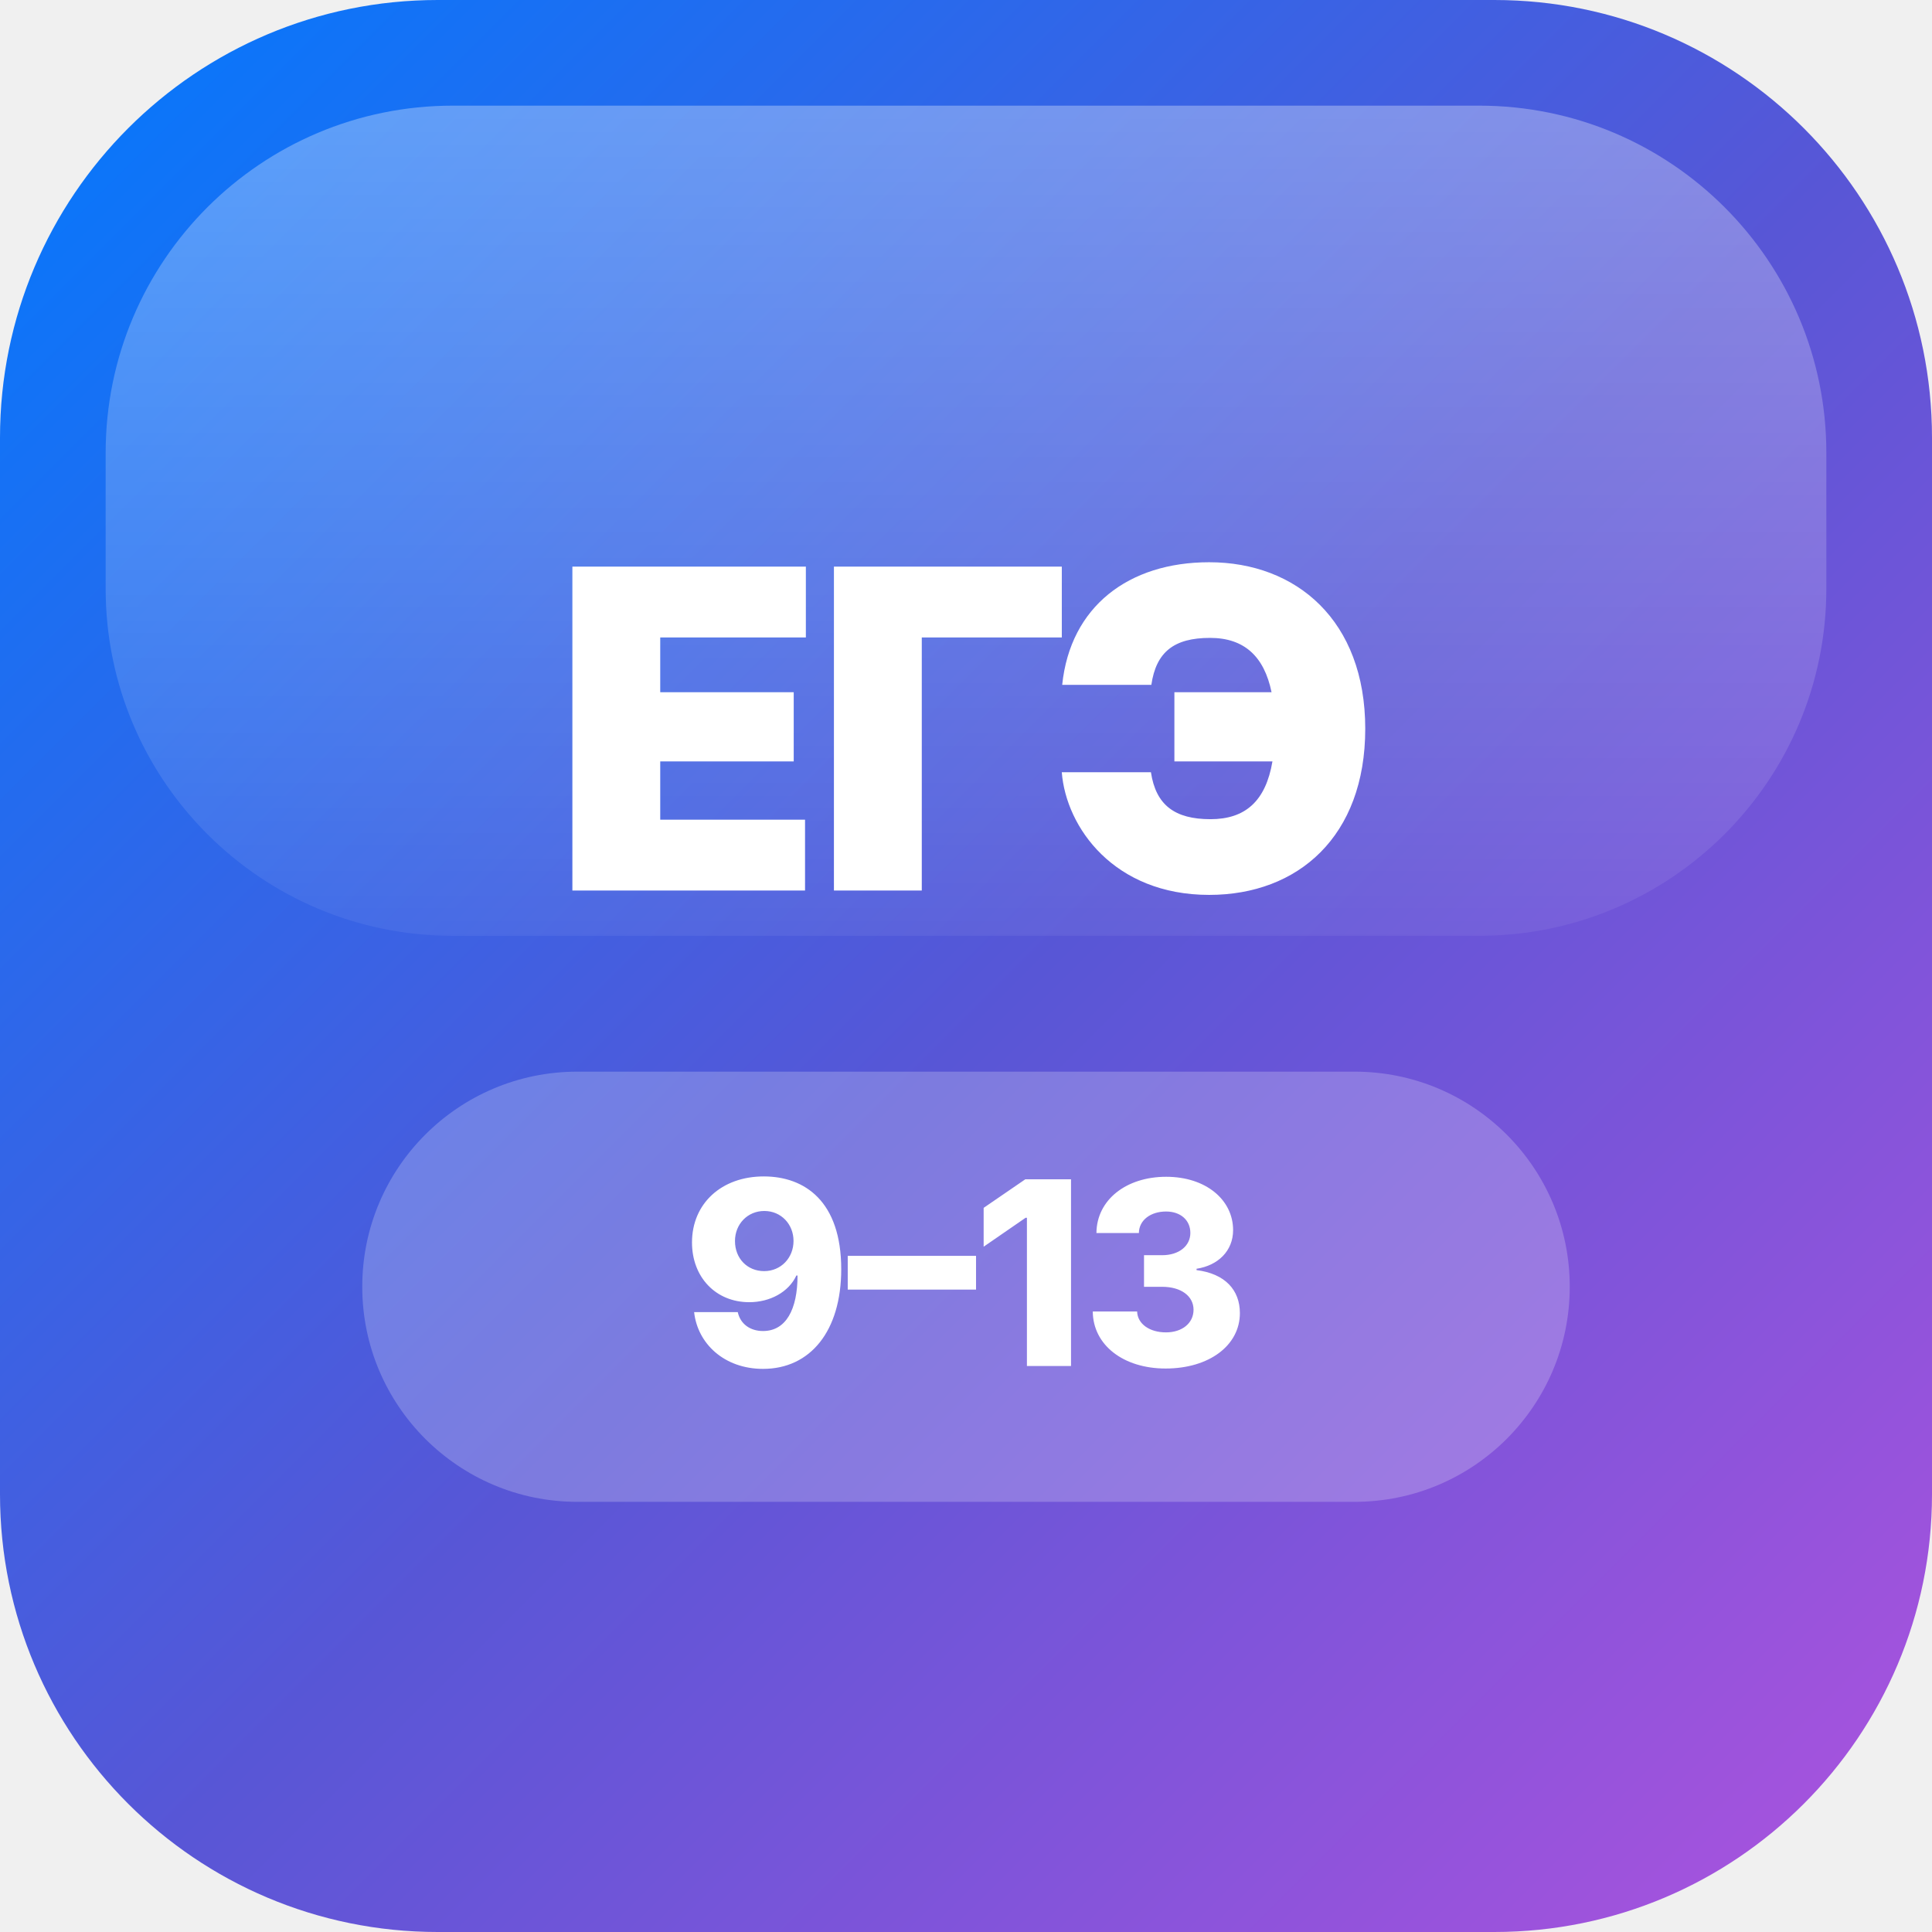
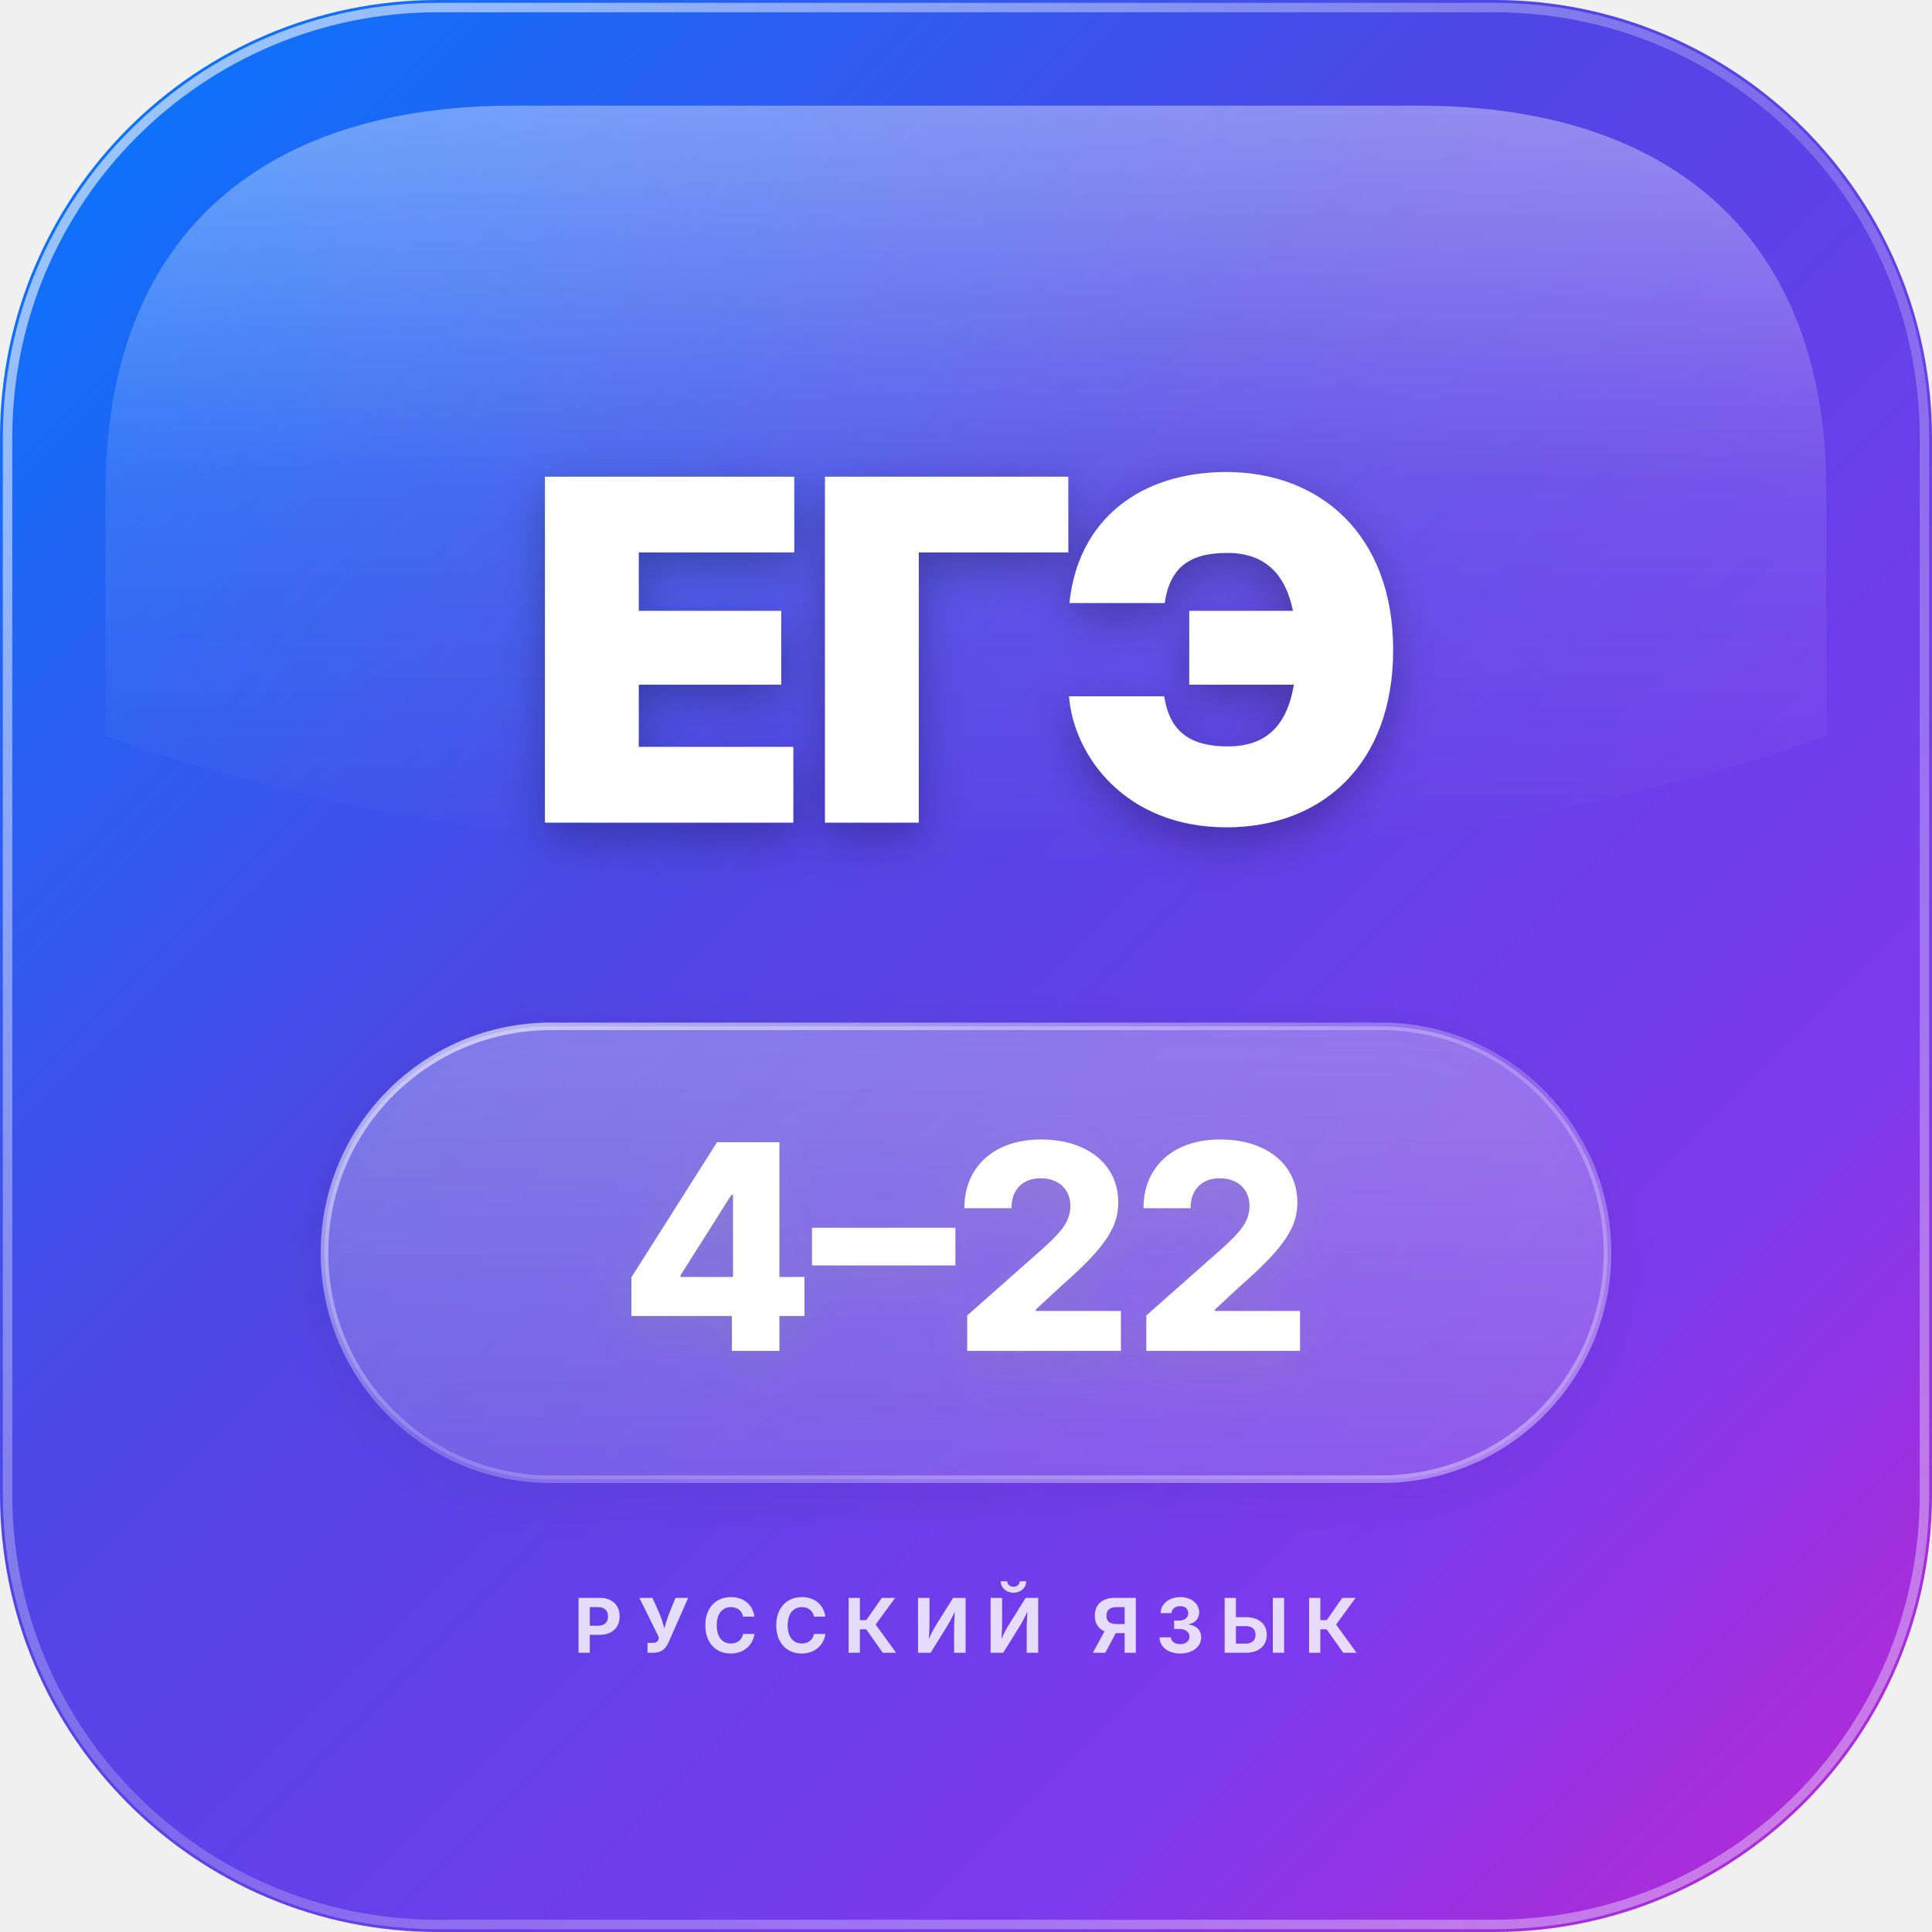
- <svg xmlns="http://www.w3.org/2000/svg" viewBox="0 0 512 512">
+ <svg xmlns="http://www.w3.org/2000/svg" viewBox="0 0 512 512" width="100%" height="100%">
  <defs>
    <linearGradient id="bg" x1="0%" y1="0%" x2="100%" y2="100%">
      <stop offset="0%" stop-color="#007AFF" />
-       <stop offset="52%" stop-color="#5856D6" />
-       <stop offset="100%" stop-color="#AF52DE" />
+       <stop offset="40%" stop-color="#4F46E5" />
+       <stop offset="76%" stop-color="#7C3AED" />
+       <stop offset="100%" stop-color="#C026D3" />
    </linearGradient>
-     <linearGradient id="glass" x1="0%" y1="0%" x2="0%" y2="100%">
-       <stop offset="0%" stop-color="#FFFFFF" stop-opacity="0.32" />
-       <stop offset="100%" stop-color="#FFFFFF" stop-opacity="0.06" />
+     <linearGradient id="glassTop" x1="0%" y1="0%" x2="0%" y2="100%">
+       <stop offset="0%" stop-color="#FFFFFF" stop-opacity="0.38" />
+       <stop offset="50%" stop-color="#FFFFFF" stop-opacity="0.10" />
+       <stop offset="100%" stop-color="#FFFFFF" stop-opacity="0.0" />
    </linearGradient>
+     <linearGradient id="pillGrad" x1="0%" y1="0%" x2="0%" y2="100%">
+       <stop offset="0%" stop-color="#FFFFFF" stop-opacity="0.28" />
+       <stop offset="100%" stop-color="#FFFFFF" stop-opacity="0.14" />
+     </linearGradient>
+     <linearGradient id="rimGrad" x1="0%" y1="0%" x2="100%" y2="100%">
+       <stop offset="0%" stop-color="#FFFFFF" stop-opacity="0.65" />
+       <stop offset="50%" stop-color="#FFFFFF" stop-opacity="0.20" />
+       <stop offset="100%" stop-color="#FFFFFF" stop-opacity="0.40" />
+     </linearGradient>
+     <filter id="glowShadow" x="-20%" y="-20%" width="140%" height="140%">
+       <feDropShadow dx="0" dy="4" stdDeviation="6" flood-color="#000000" flood-opacity="0.28" />
+     </filter>
  </defs>
  <rect width="512" height="512" rx="116" fill="url(#bg)" />
-   <rect x="28" y="28" width="456" height="220" rx="92" fill="url(#glass)" />
-   <text x="256" y="236" text-anchor="middle" fill="#FFFFFF" font-family="-apple-system, BlinkMacSystemFont, sans-serif" font-weight="900" font-size="118" letter-spacing="-3">ЕГЭ</text>
-   <rect x="96" y="284" width="320" height="114" rx="57" fill="#FFFFFF" fill-opacity="0.22" />
-   <text x="256" y="362" text-anchor="middle" fill="#FFFFFF" font-family="-apple-system, BlinkMacSystemFont, sans-serif" font-weight="800" font-size="68" letter-spacing="-1">9–13</text>
+   <rect x="2" y="2" width="508" height="508" rx="114" fill="none" stroke="url(#rimGrad)" stroke-width="2.5" />
+   <path d="M 28 130 C 28 64 68 28 136 28 L 376 28 C 444 28 484 64 484 130 L 484 195 C 360 240 152 240 28 195 Z" fill="url(#glassTop)" />
+   <text x="256" y="218" text-anchor="middle" fill="#FFFFFF" font-family="-apple-system, BlinkMacSystemFont, 'SF Pro Display', 'Inter', system-ui, sans-serif" font-weight="900" font-size="126" letter-spacing="-3" filter="url(#glowShadow)">ЕГЭ</text>
+   <g filter="url(#glowShadow)">
+     <rect x="86" y="272" width="340" height="120" rx="60" fill="url(#pillGrad)" stroke="url(#rimGrad)" stroke-width="2" />
+     <text x="256" y="358" text-anchor="middle" fill="#FFFFFF" font-family="-apple-system, BlinkMacSystemFont, 'SF Pro Text', 'Inter', system-ui, sans-serif" font-weight="800" font-size="76" letter-spacing="-1">4–22</text>
+   </g>
+   <text x="256" y="438" text-anchor="middle" fill="#FFFFFF" fill-opacity="0.82" font-family="-apple-system, BlinkMacSystemFont, 'SF Pro Text', system-ui, sans-serif" font-weight="700" font-size="20" letter-spacing="4">РУССКИЙ ЯЗЫК</text>
</svg>
